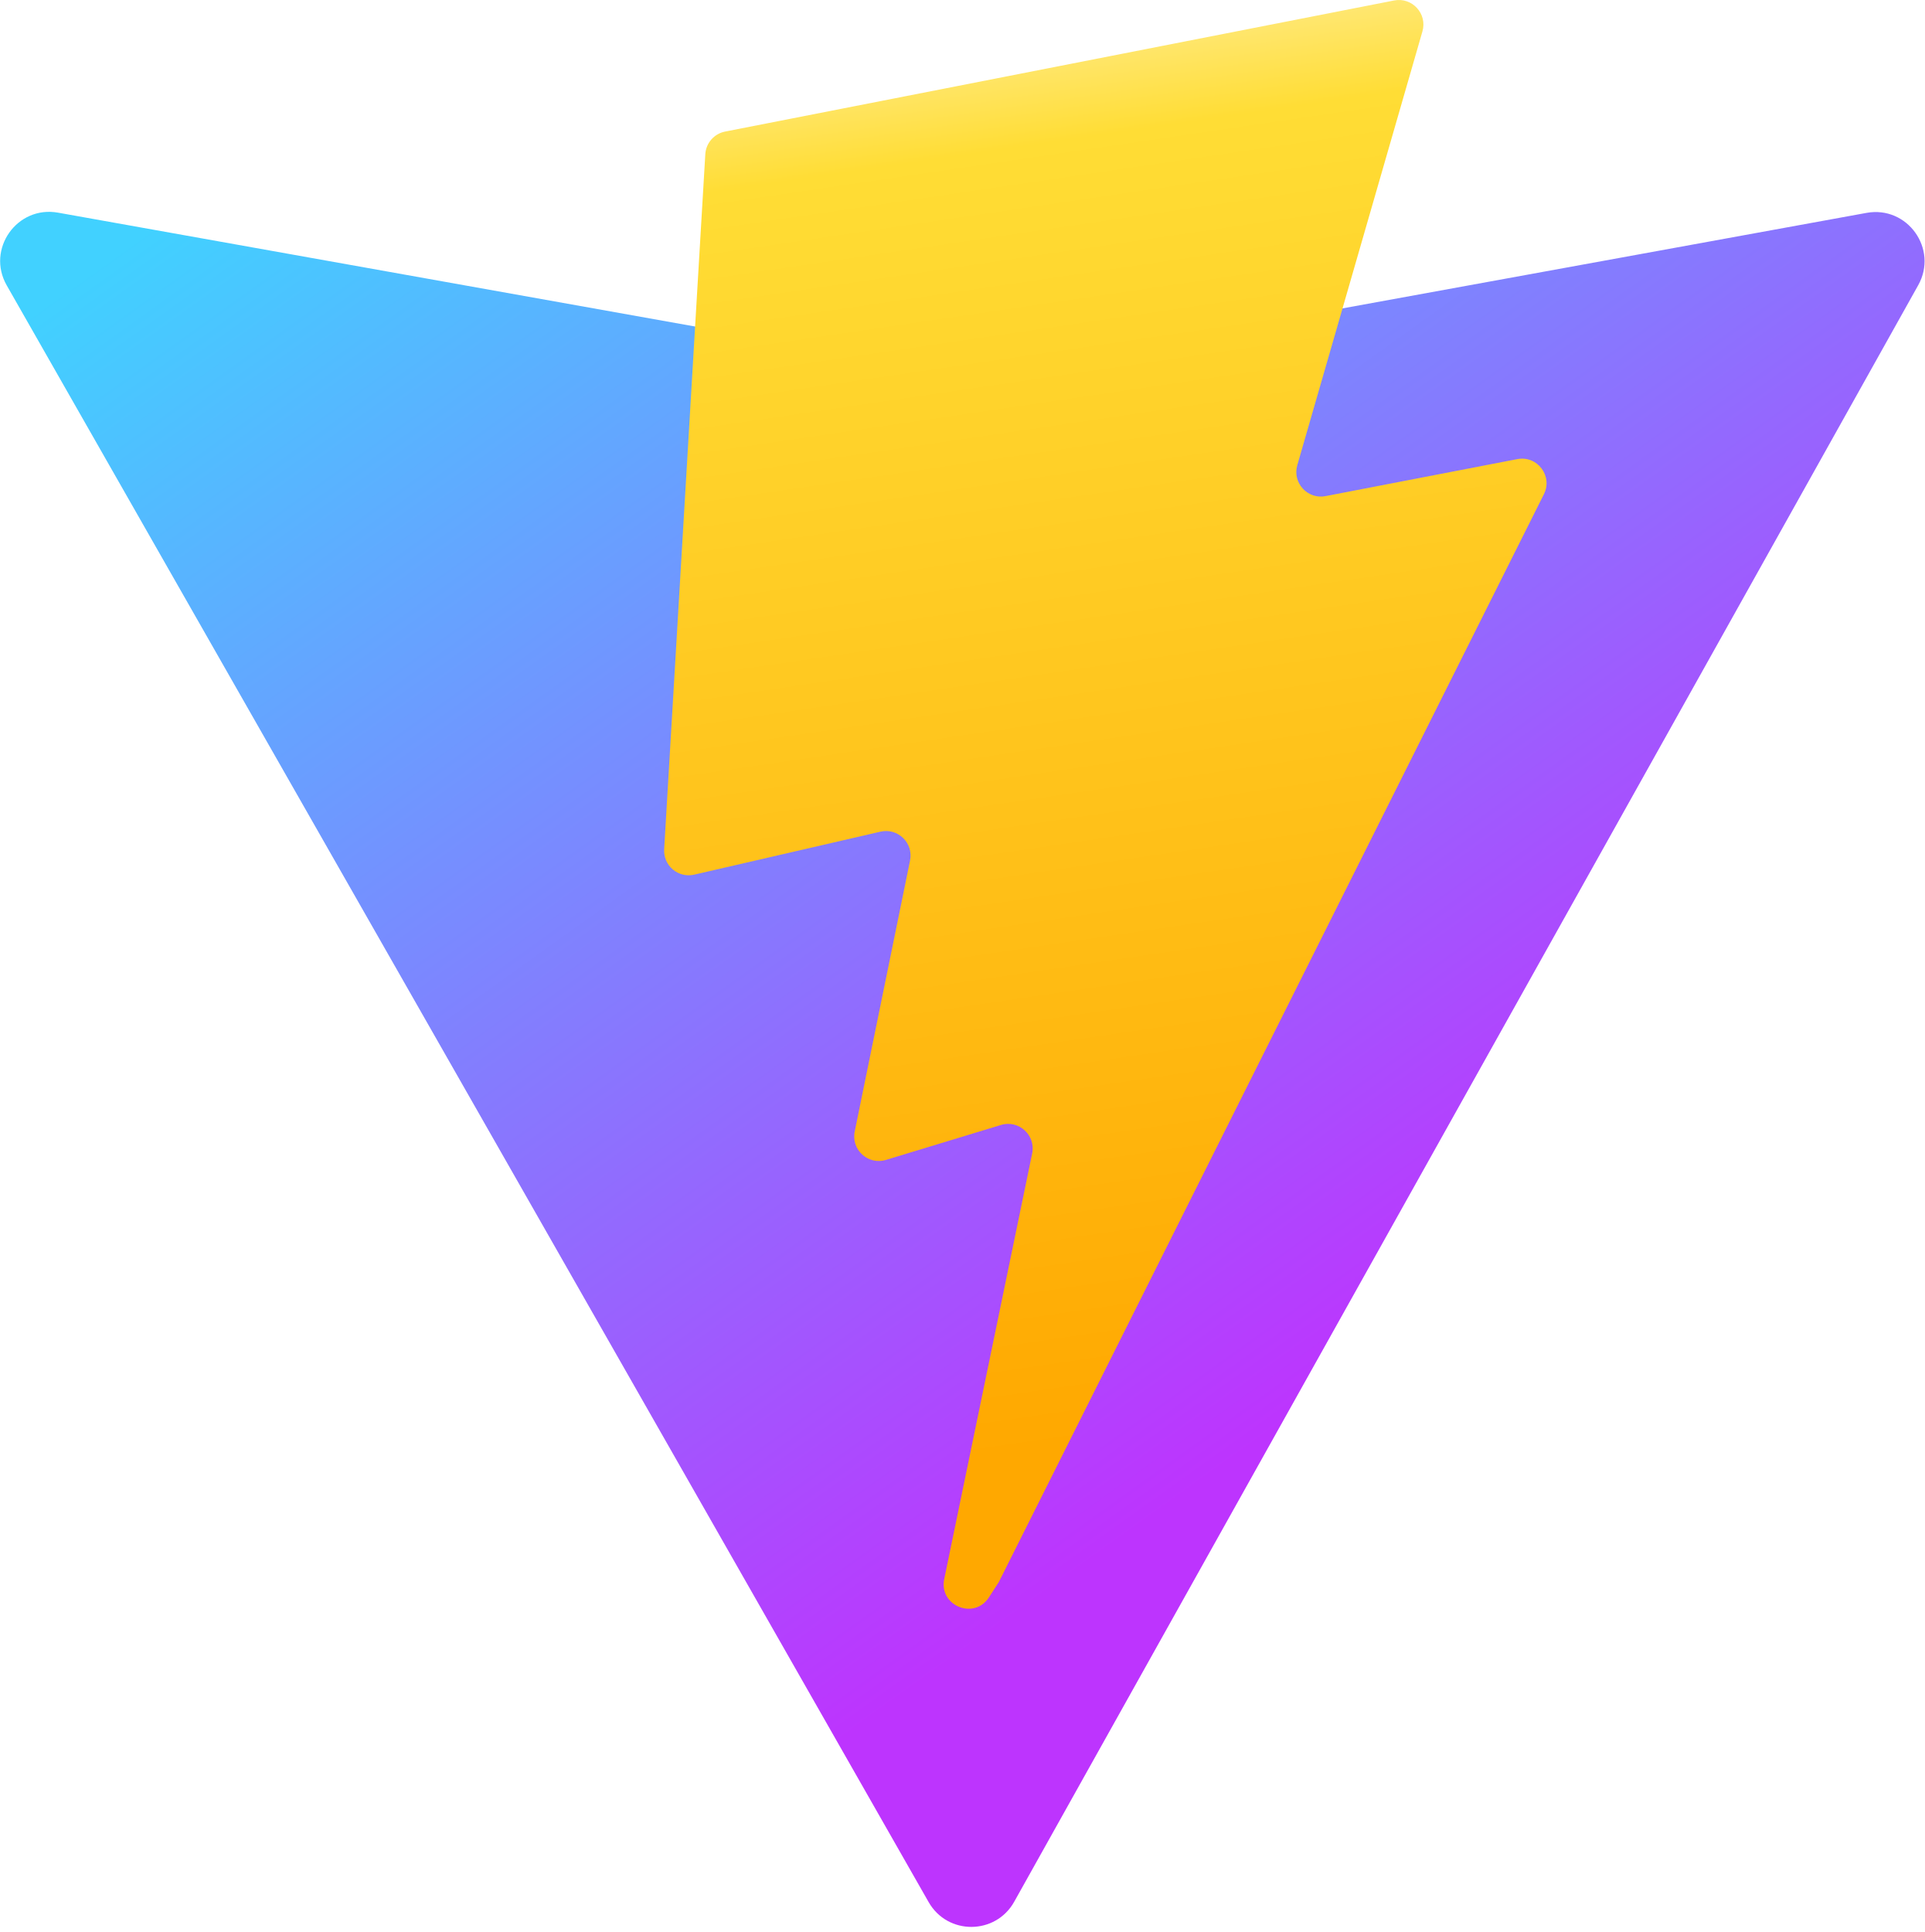
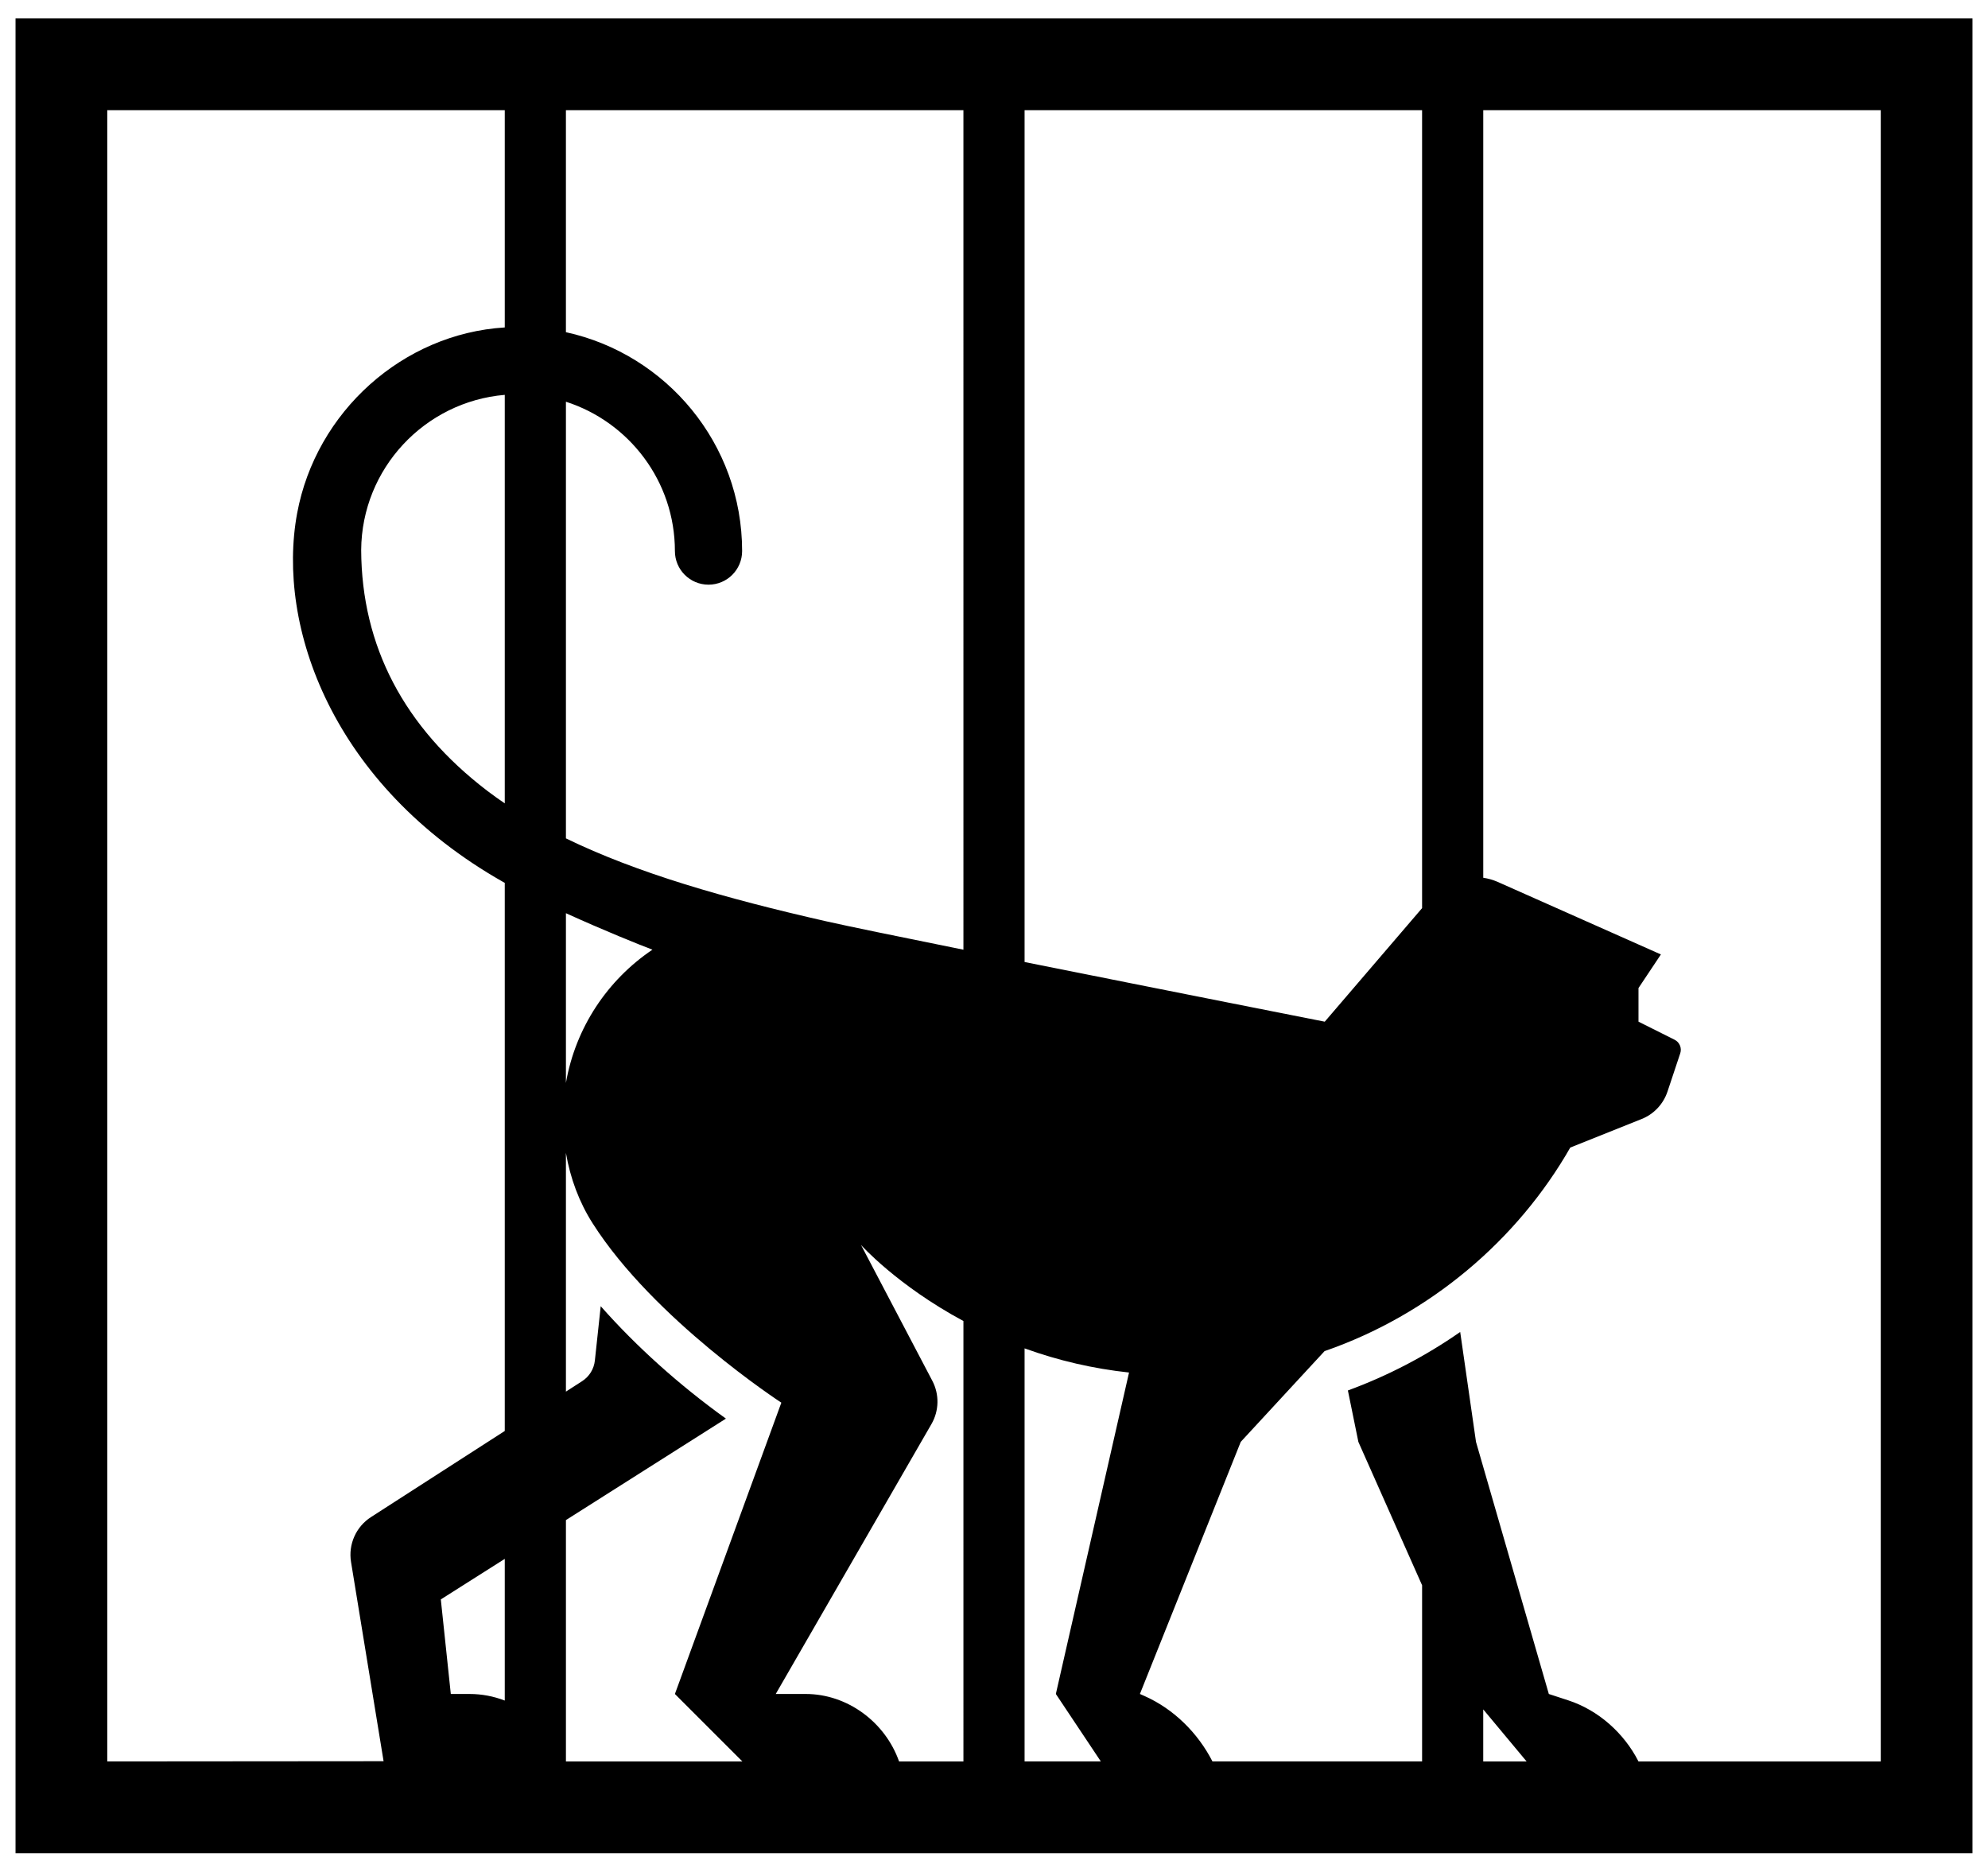
- <svg xmlns="http://www.w3.org/2000/svg" aria-hidden="true" role="img" class="iconify iconify--logos" width="31.88" height="32" preserveAspectRatio="xMidYMid meet" viewBox="0 0 256 257">
-   <defs>
-     <linearGradient id="IconifyId1813088fe1fbc01fb466" x1="-.828%" x2="57.636%" y1="7.652%" y2="78.411%">
-       <stop offset="0%" stop-color="#41D1FF" />
-       <stop offset="100%" stop-color="#BD34FE" />
-     </linearGradient>
-     <linearGradient id="IconifyId1813088fe1fbc01fb467" x1="43.376%" x2="50.316%" y1="2.242%" y2="89.03%">
-       <stop offset="0%" stop-color="#FFEA83" />
-       <stop offset="8.333%" stop-color="#FFDD35" />
-       <stop offset="100%" stop-color="#FFA800" />
-     </linearGradient>
-   </defs>
-   <path fill="url(#IconifyId1813088fe1fbc01fb466)" d="M255.153 37.938L134.897 252.976c-2.483 4.44-8.862 4.466-11.382.048L.875 37.958c-2.746-4.814 1.371-10.646 6.827-9.67l120.385 21.517a6.537 6.537 0 0 0 2.322-.004l117.867-21.483c5.438-.991 9.574 4.796 6.877 9.62Z" />
-   <path fill="url(#IconifyId1813088fe1fbc01fb467)" d="M185.432.063L96.44 17.501a3.268 3.268 0 0 0-2.634 3.014l-5.474 92.456a3.268 3.268 0 0 0 3.997 3.378l24.777-5.718c2.318-.535 4.413 1.507 3.936 3.838l-7.361 36.047c-.495 2.426 1.782 4.5 4.151 3.78l15.304-4.649c2.372-.72 4.652 1.36 4.15 3.788l-11.698 56.621c-.732 3.542 3.979 5.473 5.943 2.437l1.313-2.028l72.516-144.72c1.215-2.423-.88-5.186-3.54-4.672l-25.505 4.922c-2.396.462-4.435-1.77-3.759-4.114l16.646-57.705c.677-2.35-1.37-4.583-3.769-4.113Z" />
+ <svg xmlns="http://www.w3.org/2000/svg" width="256" height="241" viewBox="0 0 256 241" xml:space="preserve">
+   <path d="M2 2.375v236.25h252V2.375zm129.938 11.813h51.188v102.747l-12.534 14.623s-20.587-4.061-38.654-7.683zM72.875 117.589c4.811 2.189 9.56 4.106 11.142 4.696-5.777 3.888-9.905 10.028-11.142 17.161zM65 218.973a12.6 12.6 0 0 0-4.531-.847h-2.418l-1.286-12.176L65 200.729zm0-115.527a50 50 0 0 1-2.247-1.61C52.03 93.647 46.567 83.214 46.51 70.826c.069-10.5 8.194-19.112 18.49-19.981zm0-61.283c-13.134.809-24.314 10.855-26.737 23.929-2.694 14.547 4.519 34.987 26.516 47.469.07.04.149.081.221.122v70.576l-17.225 11.088a5.77 5.77 0 0 0-2.571 5.784l4.191 25.652-35.583.029V14.188H65zm7.875 153.572 20.604-13.065c-6.039-4.341-11.536-9.285-16.124-14.477l-.752 6.997a3.61 3.61 0 0 1-1.639 2.656l-2.089 1.345v-30.738c.56 3.28 1.714 6.355 3.432 9.057 7.896 12.418 24.281 23.086 24.281 23.086l.027.019-13.706 37.513 8.687 8.685h-22.72v-31.078zm51.188 31.078h-8.287c-1.786-5.06-6.646-8.687-12.021-8.687h-3.861l20.054-34.76a5.77 5.77 0 0 0 .11-5.567l-9.182-17.488s4.631 5.19 13.187 9.793zm0-104.523c-8.218-1.659-15.003-3.053-17.646-3.652-13.127-2.978-24.414-6.241-33.542-10.683V51.729c8.131 2.613 14.034 10.241 14.034 19.229 0 2.391 1.937 4.328 4.328 4.328s4.328-1.937 4.328-4.328c-.001-13.793-9.733-25.351-22.691-28.184V14.188h51.188zm7.875 51.334a57.5 57.5 0 0 0 13.451 3.11l-9.424 41.391 5.792 8.687h-9.819zM191 226.813v-6.702l5.585 6.702zm51.188 0h-31.197c-1.852-3.645-5.157-6.597-9.042-7.867l-2.502-.818-9.378-32.464-2.036-14.152a63.5 63.5 0 0 1-14.462 7.532l1.35 6.62 8.206 18.463v22.685H156.13c-1.874-3.666-4.983-6.751-8.745-8.422l-.596-.265 12.986-32.464 10.791-11.682c13.565-4.693 24.833-14.299 31.641-26.211l9.189-3.676a5.77 5.77 0 0 0 3.331-3.533l1.643-4.93a1.445 1.445 0 0 0-.726-1.746l-4.651-2.327v-4.328l2.886-4.328-21.06-9.36a7.2 7.2 0 0 0-1.816-.514V14.188h51.188v212.625z" />
</svg>
